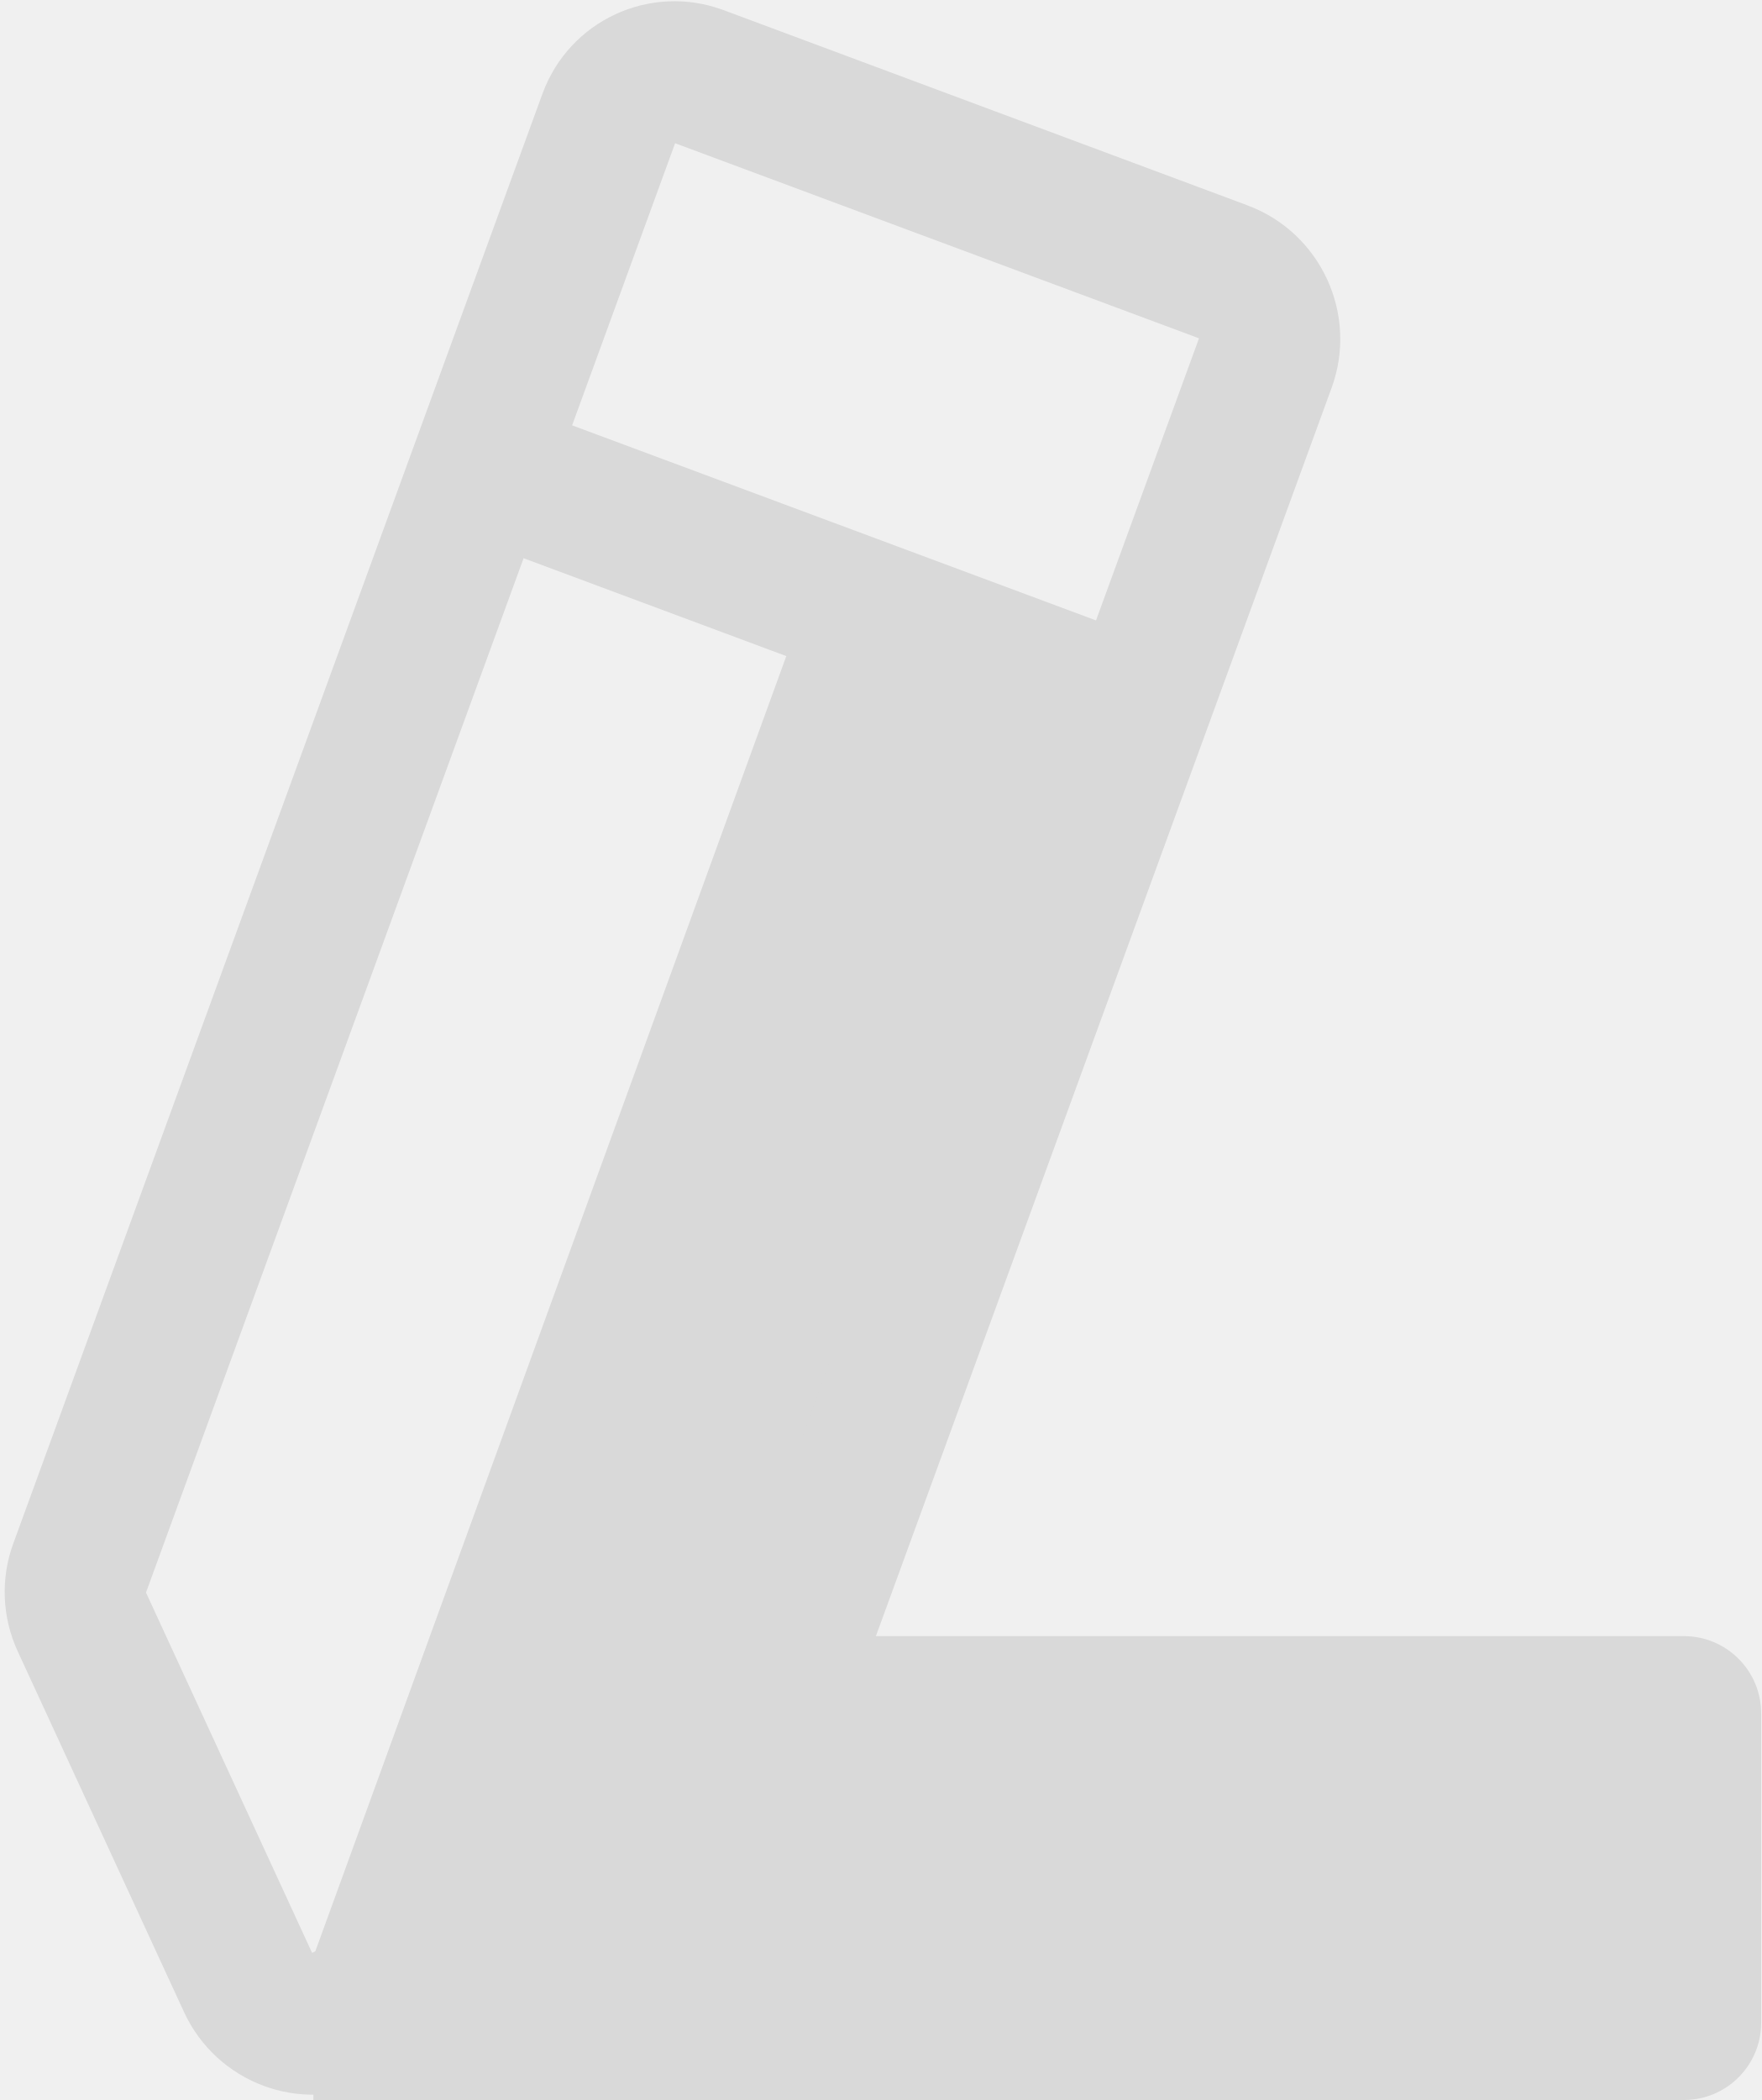
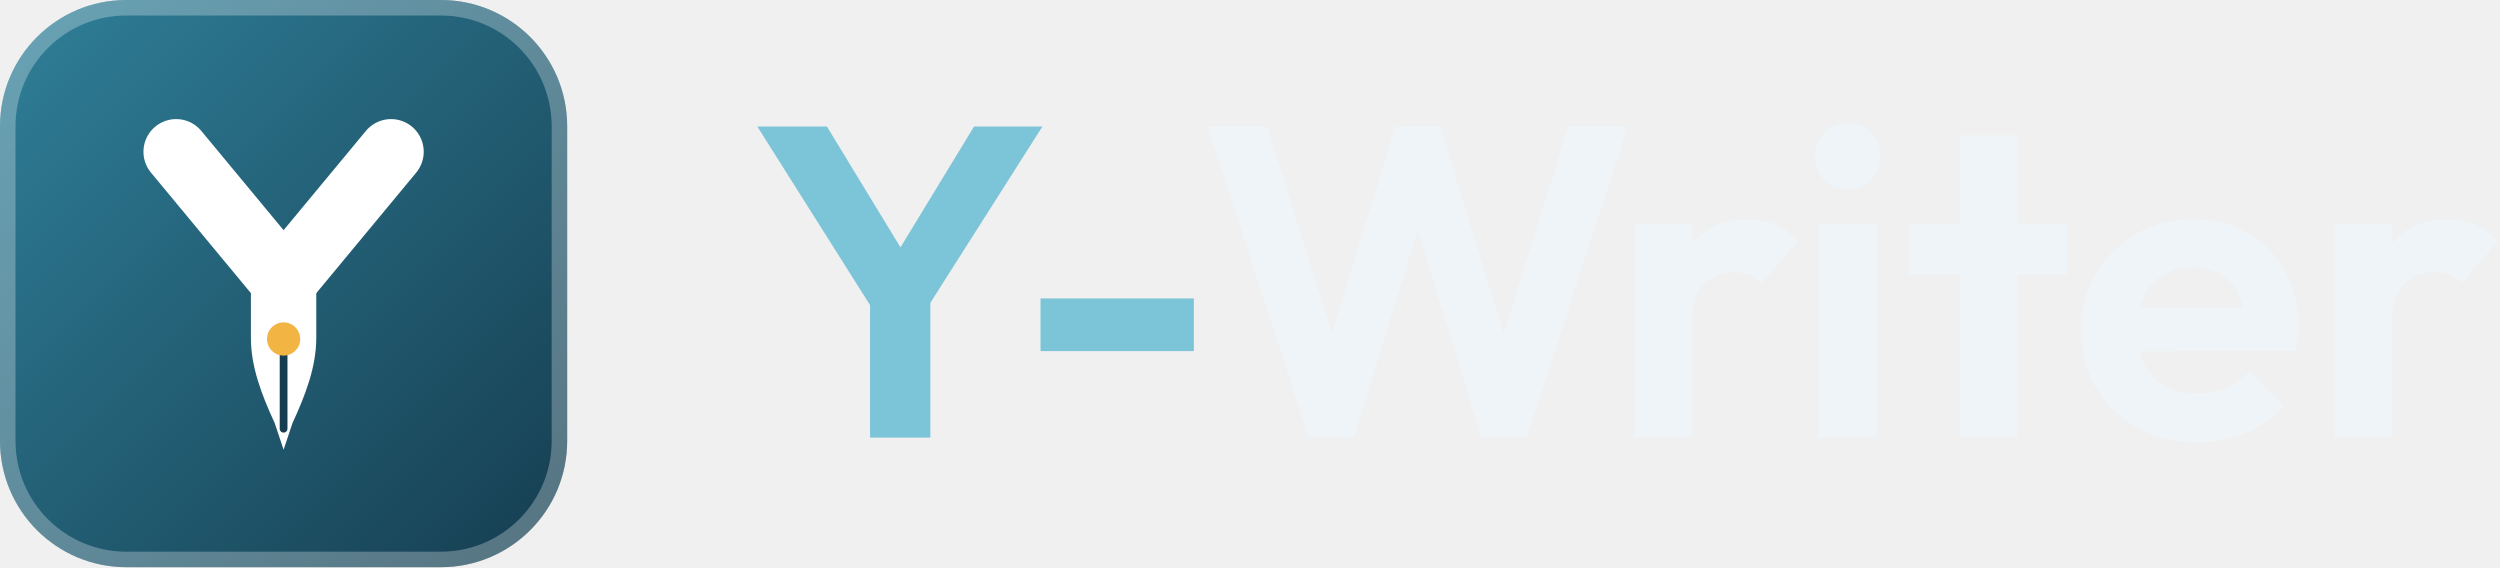
- <svg xmlns="http://www.w3.org/2000/svg" width="281" height="335" xml:space="preserve" overflow="hidden">
-   <g transform="translate(-631 -1950)">
-     <path d="M830.047 1982.76 746.465 1951.62C734.778 1947.27 721.834 1953.23 717.555 1964.95 717.555 1964.95 717.554 1964.95 717.553 1964.95L633.138 2196.17C631.06 2201.79 631.318 2208.03 633.853 2213.48L660.352 2270.95C665.592 2282.31 678.991 2287.3 690.281 2282.09L747.376 2255.76C752.808 2253.28 757.011 2248.71 759.044 2243.07L843.466 2011.86C847.745 2000.15 841.739 1987.12 830.052 1982.77 830.05 1982.77 830.048 1982.77 830.047 1982.76ZM737.888 2235.19 680.793 2261.52 654.294 2204.05 714.541 2039.05 798.135 2070.19ZM805.873 2048.97 722.284 2017.85 738.715 1972.85 822.304 2003.97Z" fill="#D9D9D9" fill-rule="evenodd" />
-     <path d="M758.083 2050.19 800.346 2065.56 723.136 2277.85 680.873 2262.48Z" fill="#D9D9D9" fill-rule="evenodd" />
-     <rect x="681" y="2264" width="117" height="21" fill="#D9D9D9" />
-     <path d="M702 2223.33C702 2216.52 707.522 2211 714.334 2211L899.666 2211C906.478 2211 912 2216.52 912 2223.33L912 2272.67C912 2279.48 906.478 2285 899.666 2285L714.334 2285C707.522 2285 702 2279.48 702 2272.67Z" fill="#D9D9D9" fill-rule="evenodd" />
+ <svg xmlns="http://www.w3.org/2000/svg" viewBox="0 0 123.4 28" width="123.4" height="28" role="img" aria-label="Y-Writer">
+   <g transform="scale(0.02734)">
+     <defs>
+       <linearGradient id="yw-bg" x1="0" y1="0" x2="1" y2="1">
+         <stop offset="0" stop-color="#2f8099" />
+         <stop offset="1" stop-color="#163d50" />
+       </linearGradient>
+     </defs>
+     <rect width="1024" height="1024" rx="228" fill="url(#yw-bg)" />
+     <rect x="14" y="14" width="996" height="996" rx="214" fill="none" stroke="#ffffff" stroke-opacity="0.28" stroke-width="28" />
+     <g transform="translate(0 22)">
+       <g fill="none" stroke="#fff" stroke-width="118" stroke-linecap="round" stroke-linejoin="round">
+         <path d="M318 252 L512 486 L706 252" />
+       </g>
+       <path fill="#fff" d="M453 470 H571 V588 C571 640 552 690 528 742 L512 790 L496 742 C472 690 453 640 453 588 Z" />
+       <path stroke="#163d50" stroke-width="14" stroke-linecap="round" d="M512 612 V752" />
+       <circle cx="512" cy="590" r="30" fill="#f2b544" />
+     </g>
+   </g>
+   <g transform="translate(37.0 21.6)">
+     <path fill="#7cc4d8" d="M6.334 -5.924 0.382 -15.354H3.817L8.425 -7.786H6.47L11.078 -15.354H14.453L8.458 -5.924ZM5.946 0.0V-7.502H8.922V0.0Z" />
+     <path fill="#7cc4d8" d="M14.36 -4.27V-6.869H21.927V-4.27Z" />
+     <path fill="#eef4f7" d="M27.606 0.0 22.615 -15.354H25.553L29.249 -3.533H28.255L31.875 -15.354H34.087L37.707 -3.533H36.718L40.415 -15.354H43.341L38.351 0.0H36.134L32.498 -11.799H33.459L29.823 0.0Z" />
+     <path fill="#eef4f7" d="M43.669 0.0V-10.549H46.541V0.0ZM46.541 -5.826 45.422 -6.579Q45.629 -8.507 46.568 -9.637Q47.507 -10.767 49.266 -10.767Q50.041 -10.767 50.65 -10.51Q51.258 -10.254 51.75 -9.697L49.97 -7.633Q49.719 -7.906 49.382 -8.034Q49.046 -8.163 48.605 -8.163Q47.688 -8.163 47.114 -7.591Q46.541 -7.019 46.541 -5.826Z" />
+     <path fill="#eef4f7" d="M52.765 0.0V-10.549H55.637V0.0ZM54.201 -12.241Q53.508 -12.241 53.049 -12.714Q52.591 -13.186 52.591 -13.879Q52.591 -14.573 53.049 -15.045Q53.508 -15.517 54.201 -15.517Q54.917 -15.517 55.364 -15.045Q55.812 -14.573 55.812 -13.879Q55.812 -13.186 55.364 -12.714Q54.917 -12.241 54.201 -12.241Z" />
+     <path fill="#eef4f7" d="M59.721 0.0V-14.928H62.593V0.0ZM57.264 -8.037V-10.549H65.05V-8.037Z" />
+     <path fill="#eef4f7" d="M71.455 0.229Q69.806 0.229 68.509 -0.48Q67.213 -1.19 66.465 -2.443Q65.717 -3.696 65.717 -5.274Q65.717 -6.847 66.451 -8.089Q67.185 -9.331 68.449 -10.055Q69.713 -10.778 71.269 -10.778Q72.787 -10.778 73.953 -10.098Q75.119 -9.418 75.785 -8.228Q76.451 -7.038 76.451 -5.515Q76.451 -5.236 76.418 -4.941Q76.385 -4.646 76.309 -4.281L67.431 -4.264V-6.394L74.977 -6.41L73.808 -5.531Q73.776 -6.47 73.478 -7.101Q73.18 -7.731 72.626 -8.064Q72.072 -8.397 71.258 -8.397Q70.407 -8.397 69.779 -8.021Q69.151 -7.644 68.81 -6.959Q68.468 -6.274 68.468 -5.318Q68.468 -4.357 68.831 -3.65Q69.195 -2.943 69.866 -2.563Q70.538 -2.184 71.439 -2.184Q72.236 -2.184 72.896 -2.46Q73.557 -2.735 74.038 -3.281L75.719 -1.589Q74.944 -0.688 73.841 -0.229Q72.738 0.229 71.455 0.229Z" />
+     <path fill="#eef4f7" d="M78.22 0.0V-10.549H81.092V0.0ZM81.092 -5.826 79.973 -6.579Q80.18 -8.507 81.119 -9.637Q82.058 -10.767 83.816 -10.767Q84.592 -10.767 85.201 -10.51Q85.809 -10.254 86.301 -9.697L84.521 -7.633Q84.27 -7.906 83.933 -8.034Q83.597 -8.163 83.156 -8.163Q82.239 -8.163 81.665 -7.591Q81.092 -7.019 81.092 -5.826Z" />
  </g>
</svg>
